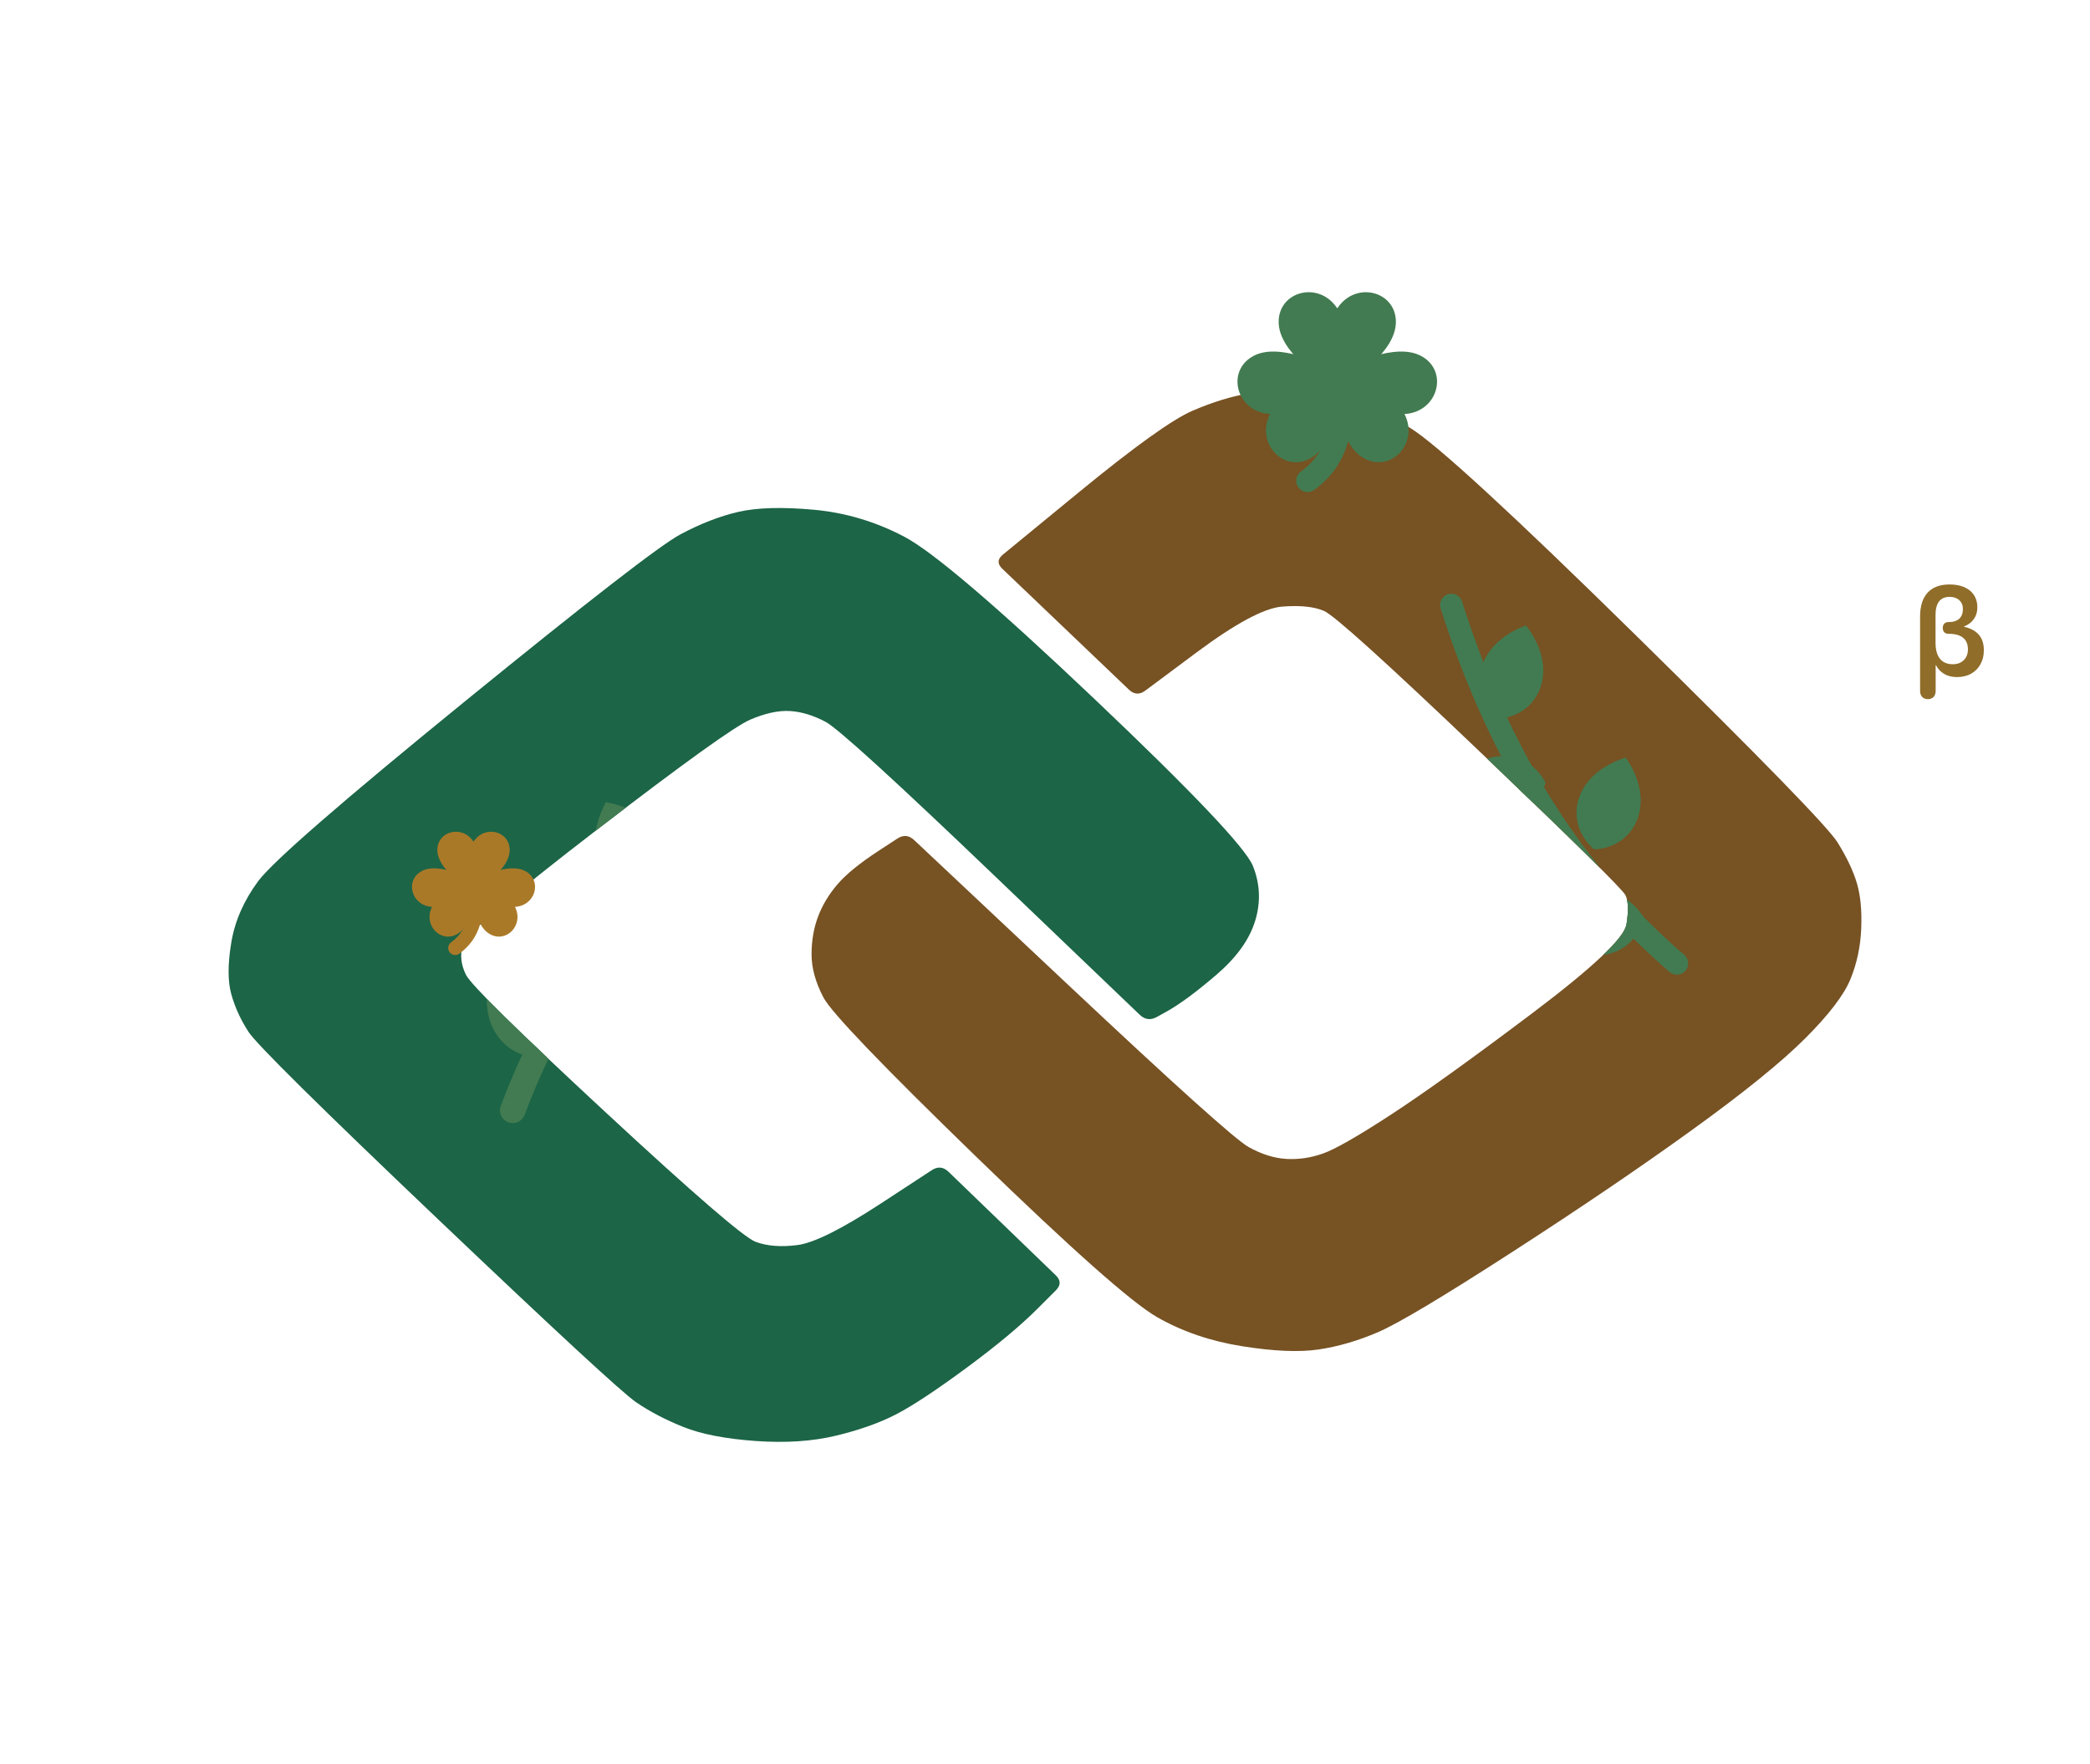
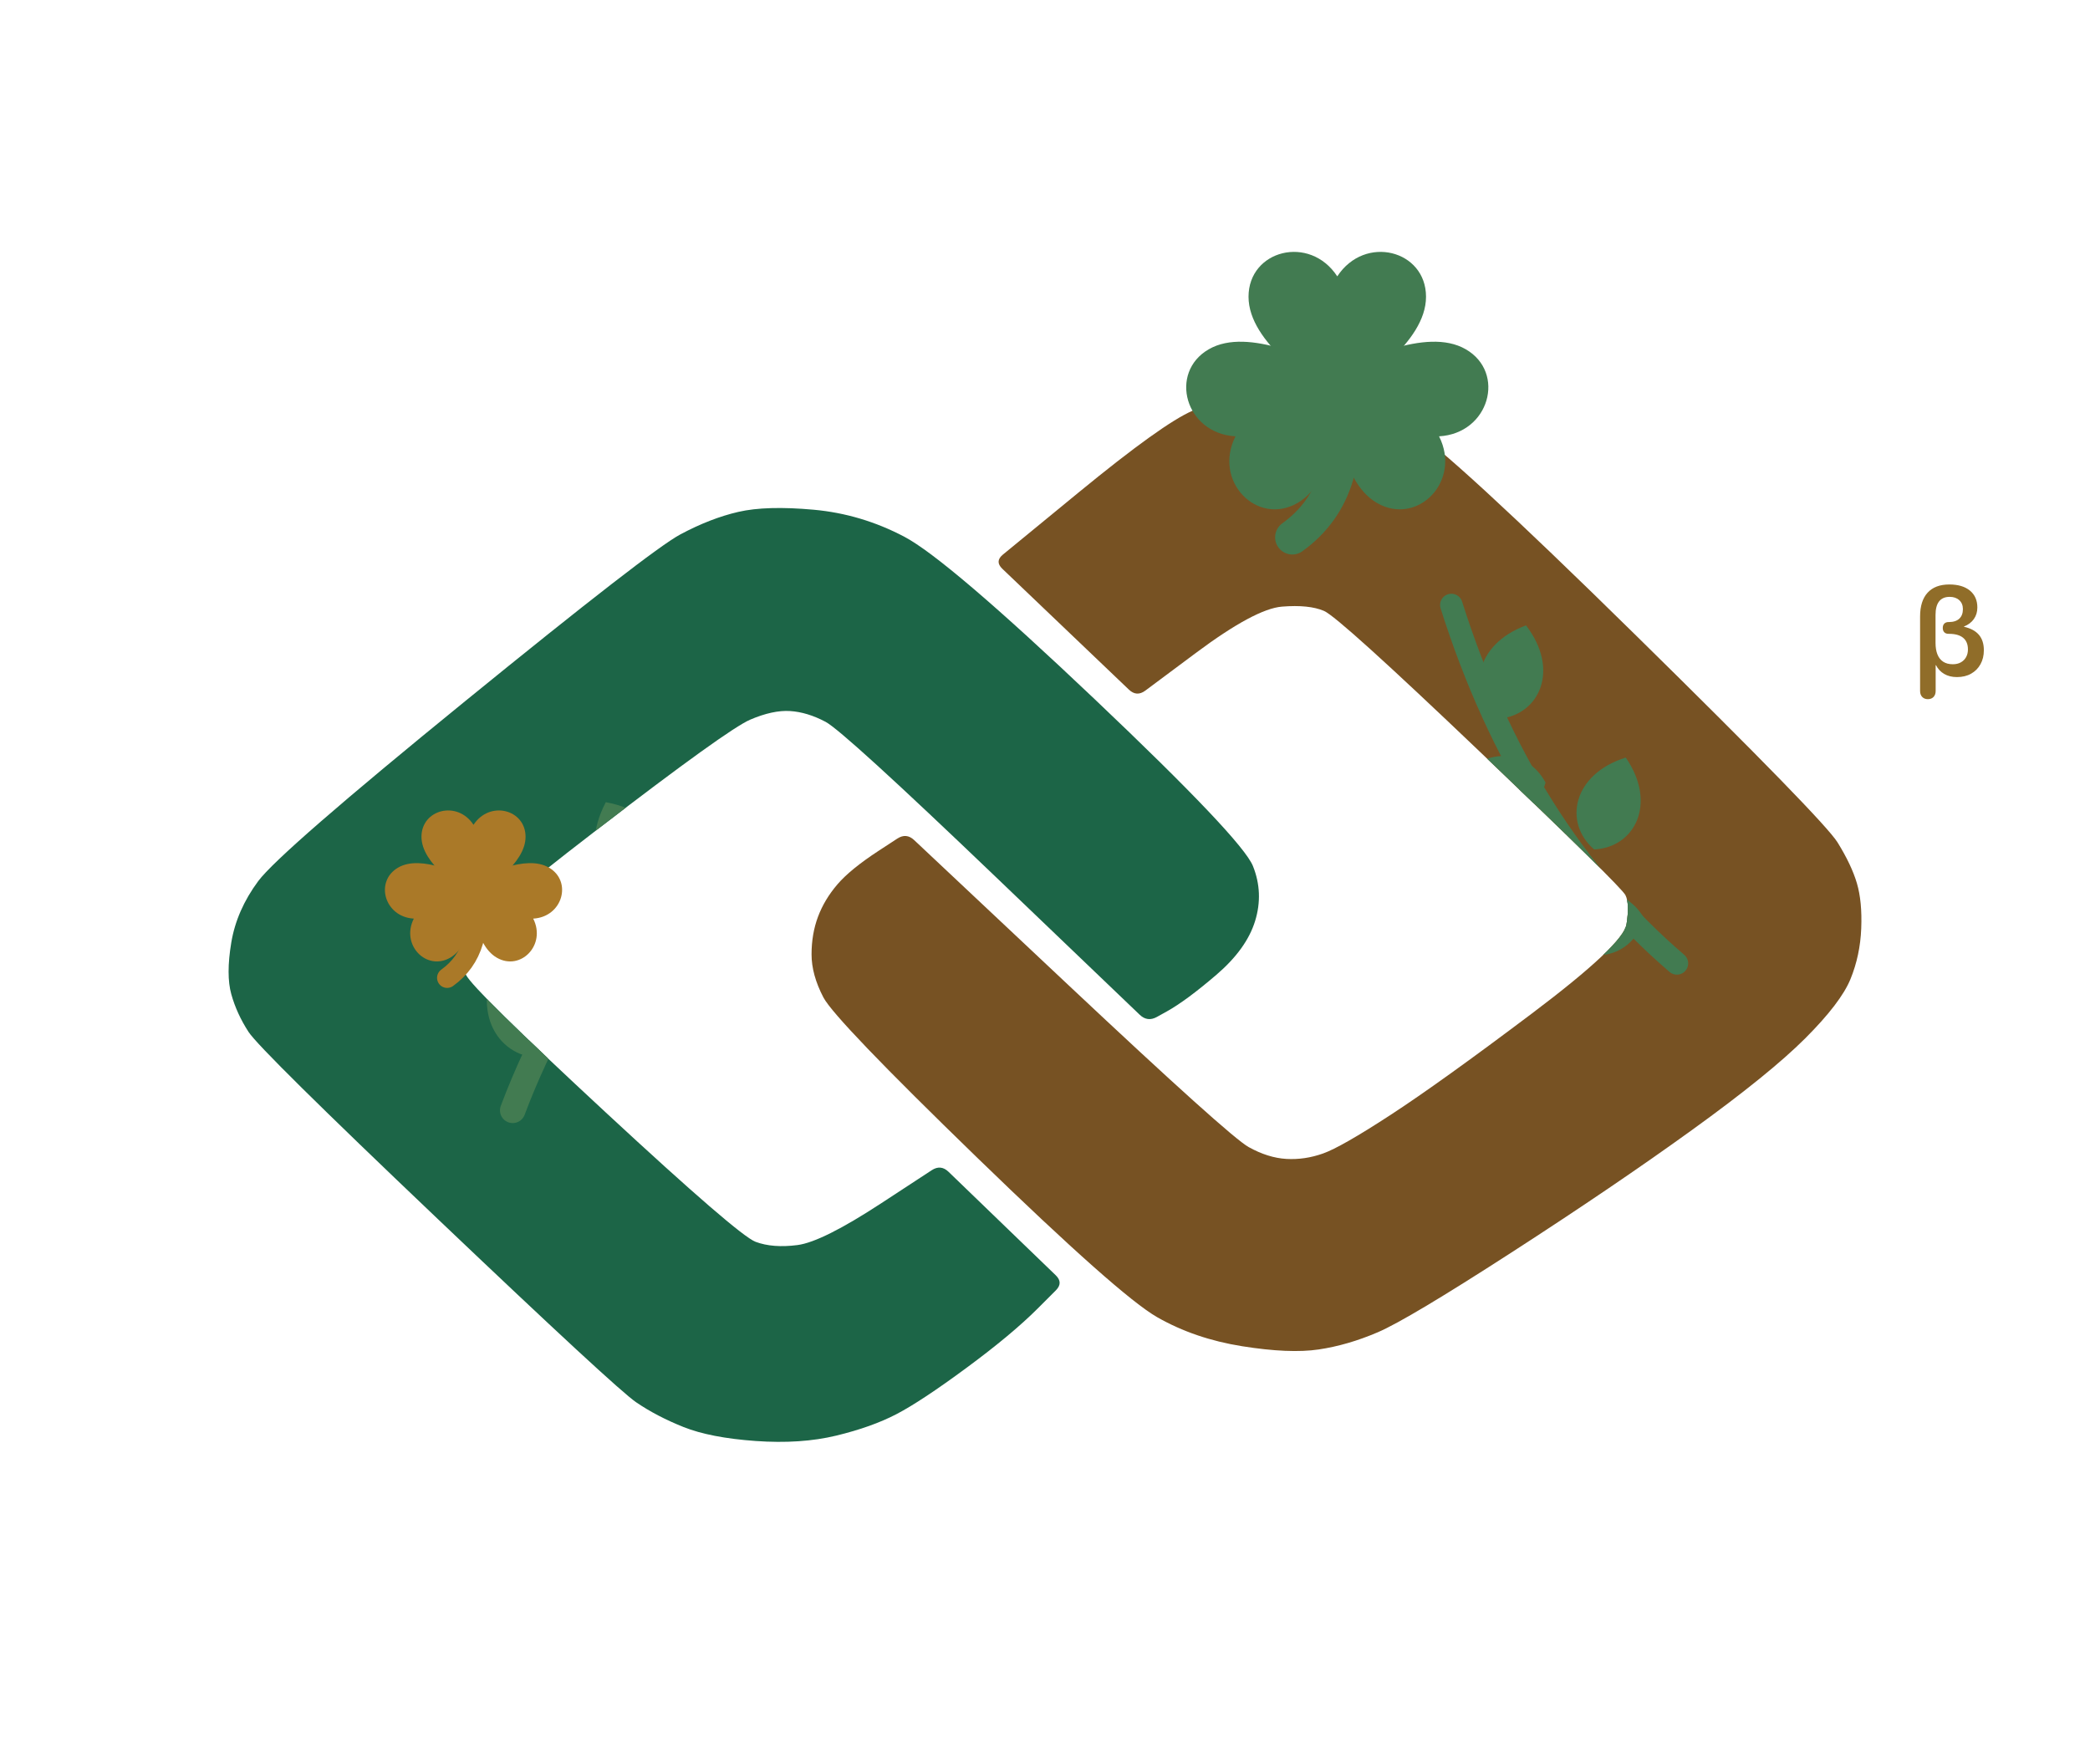
<svg xmlns="http://www.w3.org/2000/svg" width="1280" height="1080" viewBox="-140 -240 1280 1080" role="img" aria-labelledby="title desc">
  <defs>
    <clipPath id="left">
      <path d="M312.200 73.490 Q329.340 69.530 358.350 72.170 Q387.360 74.800 413.740 88.650 Q440.110 102.500 530.440 188.210 Q620.770 273.930 627.360 290.410 Q633.960 306.890 628.680 324.040 Q623.410 341.180 604.950 357.000 Q586.480 372.830 574.620 379.420 L568.510 382.810 Q562.750 386.010 557.990 381.450 L469.780 297.000 Q376.810 207.990 365.600 202.060 Q354.400 196.120 343.850 195.460 Q333.300 194.800 319.450 200.740 Q305.600 206.670 225.820 267.990 Q146.040 329.310 143.410 338.540 Q140.770 347.770 145.380 357.000 Q150.000 366.230 231.100 441.400 Q312.200 516.560 322.750 520.520 Q333.300 524.470 348.460 522.500 Q363.630 520.520 399.890 496.780 L430.640 476.660 Q436.150 473.050 440.900 477.620 L506.570 541.000 Q511.320 545.570 506.650 550.240 L495.490 561.400 Q479.670 577.220 451.980 597.660 Q424.290 618.100 409.120 626.010 Q393.960 633.930 372.200 639.200 Q350.440 644.470 322.750 642.500 Q295.060 640.520 278.570 633.930 Q262.090 627.330 249.560 618.760 Q237.030 610.190 128.240 506.670 Q19.450 403.160 12.200 391.950 Q4.950 380.740 1.650 368.870 Q-1.650 357.000 1.650 337.220 Q4.950 317.440 18.130 299.640 Q31.320 281.840 144.730 189.530 Q258.130 97.220 276.590 87.330 Q295.060 77.440 312.200 73.490 Z" />
    </clipPath>
    <clipPath id="right">
      <path d="M624.730 0.960 Q640.550 -1.680 670.220 2.940 Q699.890 7.550 723.630 22.060 Q747.360 36.560 862.090 149.310 Q976.810 262.060 985.380 275.900 Q993.960 289.750 997.250 300.960 Q1000.550 312.170 999.890 328.650 Q999.230 345.130 993.300 359.640 Q987.360 374.150 965.600 395.900 Q943.850 417.660 896.370 451.950 Q848.900 486.230 785.600 527.110 Q722.310 567.990 703.850 575.900 Q685.380 583.820 667.580 586.450 Q649.780 589.090 620.770 584.470 Q591.760 579.860 568.680 566.670 Q545.600 553.490 458.570 469.090 Q371.540 384.690 364.290 370.850 Q357.030 357.000 357.030 344.470 Q357.030 331.950 360.990 321.400 Q364.950 310.850 372.860 301.620 Q380.770 292.390 397.910 281.180 L409.540 273.580 Q415.060 269.970 419.860 274.480 L513.960 362.940 Q612.860 455.900 624.730 462.500 Q636.590 469.090 647.800 469.750 Q659.010 470.410 670.220 466.450 Q681.430 462.500 711.760 442.720 Q742.090 422.940 798.130 380.740 Q854.180 338.540 856.150 326.010 Q858.130 313.490 855.490 308.210 Q852.860 302.940 766.480 220.520 Q680.110 138.100 670.880 134.140 Q661.650 130.190 645.170 131.510 Q628.680 132.830 592.420 159.860 L561.440 182.950 Q556.150 186.890 551.380 182.340 L473.890 108.360 Q469.120 103.820 474.220 99.640 L520.550 61.620 Q571.980 19.420 590.440 11.510 Q608.900 3.600 624.730 0.960 Z" />
    </clipPath>
    <clipPath id="both">
      <path d="M312.200 73.490 Q329.340 69.530 358.350 72.170 Q387.360 74.800 413.740 88.650 Q440.110 102.500 530.440 188.210 Q620.770 273.930 627.360 290.410 Q633.960 306.890 628.680 324.040 Q623.410 341.180 604.950 357.000 Q586.480 372.830 574.620 379.420 L568.510 382.810 Q562.750 386.010 557.990 381.450 L469.780 297.000 Q376.810 207.990 365.600 202.060 Q354.400 196.120 343.850 195.460 Q333.300 194.800 319.450 200.740 Q305.600 206.670 225.820 267.990 Q146.040 329.310 143.410 338.540 Q140.770 347.770 145.380 357.000 Q150.000 366.230 231.100 441.400 Q312.200 516.560 322.750 520.520 Q333.300 524.470 348.460 522.500 Q363.630 520.520 399.890 496.780 L430.640 476.660 Q436.150 473.050 440.900 477.620 L506.570 541.000 Q511.320 545.570 506.650 550.240 L495.490 561.400 Q479.670 577.220 451.980 597.660 Q424.290 618.100 409.120 626.010 Q393.960 633.930 372.200 639.200 Q350.440 644.470 322.750 642.500 Q295.060 640.520 278.570 633.930 Q262.090 627.330 249.560 618.760 Q237.030 610.190 128.240 506.670 Q19.450 403.160 12.200 391.950 Q4.950 380.740 1.650 368.870 Q-1.650 357.000 1.650 337.220 Q4.950 317.440 18.130 299.640 Q31.320 281.840 144.730 189.530 Q258.130 97.220 276.590 87.330 Q295.060 77.440 312.200 73.490 Z M624.730 0.960 Q640.550 -1.680 670.220 2.940 Q699.890 7.550 723.630 22.060 Q747.360 36.560 862.090 149.310 Q976.810 262.060 985.380 275.900 Q993.960 289.750 997.250 300.960 Q1000.550 312.170 999.890 328.650 Q999.230 345.130 993.300 359.640 Q987.360 374.150 965.600 395.900 Q943.850 417.660 896.370 451.950 Q848.900 486.230 785.600 527.110 Q722.310 567.990 703.850 575.900 Q685.380 583.820 667.580 586.450 Q649.780 589.090 620.770 584.470 Q591.760 579.860 568.680 566.670 Q545.600 553.490 458.570 469.090 Q371.540 384.690 364.290 370.850 Q357.030 357.000 357.030 344.470 Q357.030 331.950 360.990 321.400 Q364.950 310.850 372.860 301.620 Q380.770 292.390 397.910 281.180 L409.540 273.580 Q415.060 269.970 419.860 274.480 L513.960 362.940 Q612.860 455.900 624.730 462.500 Q636.590 469.090 647.800 469.750 Q659.010 470.410 670.220 466.450 Q681.430 462.500 711.760 442.720 Q742.090 422.940 798.130 380.740 Q854.180 338.540 856.150 326.010 Q858.130 313.490 855.490 308.210 Q852.860 302.940 766.480 220.520 Q680.110 138.100 670.880 134.140 Q661.650 130.190 645.170 131.510 Q628.680 132.830 592.420 159.860 L561.440 182.950 Q556.150 186.890 551.380 182.340 L473.890 108.360 Q469.120 103.820 474.220 99.640 L520.550 61.620 Q571.980 19.420 590.440 11.510 Q608.900 3.600 624.730 0.960 Z" />
    </clipPath>
  </defs>
  <g id="supporting-art" />
  <g id="native-links">
    <path d="M312.200 73.490 Q329.340 69.530 358.350 72.170 Q387.360 74.800 413.740 88.650 Q440.110 102.500 530.440 188.210 Q620.770 273.930 627.360 290.410 Q633.960 306.890 628.680 324.040 Q623.410 341.180 604.950 357.000 Q586.480 372.830 574.620 379.420 L568.510 382.810 Q562.750 386.010 557.990 381.450 L469.780 297.000 Q376.810 207.990 365.600 202.060 Q354.400 196.120 343.850 195.460 Q333.300 194.800 319.450 200.740 Q305.600 206.670 225.820 267.990 Q146.040 329.310 143.410 338.540 Q140.770 347.770 145.380 357.000 Q150.000 366.230 231.100 441.400 Q312.200 516.560 322.750 520.520 Q333.300 524.470 348.460 522.500 Q363.630 520.520 399.890 496.780 L430.640 476.660 Q436.150 473.050 440.900 477.620 L506.570 541.000 Q511.320 545.570 506.650 550.240 L495.490 561.400 Q479.670 577.220 451.980 597.660 Q424.290 618.100 409.120 626.010 Q393.960 633.930 372.200 639.200 Q350.440 644.470 322.750 642.500 Q295.060 640.520 278.570 633.930 Q262.090 627.330 249.560 618.760 Q237.030 610.190 128.240 506.670 Q19.450 403.160 12.200 391.950 Q4.950 380.740 1.650 368.870 Q-1.650 357.000 1.650 337.220 Q4.950 317.440 18.130 299.640 Q31.320 281.840 144.730 189.530 Q258.130 97.220 276.590 87.330 Q295.060 77.440 312.200 73.490 Z" fill="#1C6547" id="left-link" />
    <path d="M624.730 0.960 Q640.550 -1.680 670.220 2.940 Q699.890 7.550 723.630 22.060 Q747.360 36.560 862.090 149.310 Q976.810 262.060 985.380 275.900 Q993.960 289.750 997.250 300.960 Q1000.550 312.170 999.890 328.650 Q999.230 345.130 993.300 359.640 Q987.360 374.150 965.600 395.900 Q943.850 417.660 896.370 451.950 Q848.900 486.230 785.600 527.110 Q722.310 567.990 703.850 575.900 Q685.380 583.820 667.580 586.450 Q649.780 589.090 620.770 584.470 Q591.760 579.860 568.680 566.670 Q545.600 553.490 458.570 469.090 Q371.540 384.690 364.290 370.850 Q357.030 357.000 357.030 344.470 Q357.030 331.950 360.990 321.400 Q364.950 310.850 372.860 301.620 Q380.770 292.390 397.910 281.180 L409.540 273.580 Q415.060 269.970 419.860 274.480 L513.960 362.940 Q612.860 455.900 624.730 462.500 Q636.590 469.090 647.800 469.750 Q659.010 470.410 670.220 466.450 Q681.430 462.500 711.760 442.720 Q742.090 422.940 798.130 380.740 Q854.180 338.540 856.150 326.010 Q858.130 313.490 855.490 308.210 Q852.860 302.940 766.480 220.520 Q680.110 138.100 670.880 134.140 Q661.650 130.190 645.170 131.510 Q628.680 132.830 592.420 159.860 L561.440 182.950 Q556.150 186.890 551.380 182.340 L473.890 108.360 Q469.120 103.820 474.220 99.640 L520.550 61.620 Q571.980 19.420 590.440 11.510 Q608.900 3.600 624.730 0.960 Z" fill="#775223" id="right-link" />
  </g>
  <g id="integrated-details">
    <g clip-path="url(#both)">
      <g transform="translate(174 440) rotate(34) scale(1.3)">
        <path d="M0 0 Q-25 -105 15 -225" fill="none" stroke="#427B51" stroke-width="12" stroke-linecap="round" stroke-linejoin="round" />
        <g transform="translate(0 -30) rotate(-62) scale(0.45)">
          <path d="M0 0 C-45 -18 -53 -76 0 -115 C53 -76 45 -18 0 0Z" fill="#427B51" />
        </g>
        <g transform="translate(0 -75) rotate(55) scale(0.45)">
          <path d="M0 0 C-45 -18 -53 -76 0 -115 C53 -76 45 -18 0 0Z" fill="#427B51" />
        </g>
        <g transform="translate(0 -119) rotate(-60) scale(0.45)">
          <path d="M0 0 C-45 -18 -53 -76 0 -115 C53 -76 45 -18 0 0Z" fill="#427B51" />
        </g>
        <g transform="translate(0 -161) rotate(52) scale(0.45)">
          <path d="M0 0 C-45 -18 -53 -76 0 -115 C53 -76 45 -18 0 0Z" fill="#427B51" />
        </g>
      </g>
      <g transform="translate(887 350) rotate(-36) scale(1.15)">
        <path d="M0 0 Q-25 -105 15 -225" fill="none" stroke="#427B51" stroke-width="12" stroke-linecap="round" stroke-linejoin="round" />
        <g transform="translate(0 -30) rotate(-62) scale(0.45)">
          <path d="M0 0 C-45 -18 -53 -76 0 -115 C53 -76 45 -18 0 0Z" fill="#427B51" />
        </g>
        <g transform="translate(0 -75) rotate(55) scale(0.45)">
          <path d="M0 0 C-45 -18 -53 -76 0 -115 C53 -76 45 -18 0 0Z" fill="#427B51" />
        </g>
        <g transform="translate(0 -119) rotate(-60) scale(0.45)">
          <path d="M0 0 C-45 -18 -53 -76 0 -115 C53 -76 45 -18 0 0Z" fill="#427B51" />
        </g>
        <g transform="translate(0 -161) rotate(52) scale(0.45)">
          <path d="M0 0 C-45 -18 -53 -76 0 -115 C53 -76 45 -18 0 0Z" fill="#427B51" />
        </g>
      </g>
    </g>
  </g>
  <g id="overhanging-details">
-     <g transform="translate(679 -13) rotate(0) scale(1.07)">
+     <g transform="translate(679 -13) rotate(0) scale(1.62)">
      <g transform="translate(0 -12) rotate(0) scale(0.55)">
        <path d="M0 46 C-16 30 -61 3 -61 -29 C-61 -61 -19 -72 0 -43 C19 -72 61 -61 61 -29 C61 3 16 30 0 46Z" fill="#427B51" />
      </g>
      <g transform="translate(-18 13) rotate(-120) scale(0.55)">
        <path d="M0 46 C-16 30 -61 3 -61 -29 C-61 -61 -19 -72 0 -43 C19 -72 61 -61 61 -29 C61 3 16 30 0 46Z" fill="#427B51" />
      </g>
      <g transform="translate(18 13) rotate(120) scale(0.55)">
        <path d="M0 46 C-16 30 -61 3 -61 -29 C-61 -61 -19 -72 0 -43 C19 -72 61 -61 61 -29 C61 3 16 30 0 46Z" fill="#427B51" />
      </g>
      <path d="M0 5 Q8 45 -17 63" fill="none" stroke="#427B51" stroke-width="13" stroke-linecap="round" stroke-linejoin="round" />
    </g>
-     <g transform="translate(150 299) rotate(0) scale(0.66)">
+     <g transform="translate(150 299) rotate(0) scale(0.95)">
      <g transform="translate(0 -12) rotate(0) scale(0.55)">
        <path d="M0 46 C-16 30 -61 3 -61 -29 C-61 -61 -19 -72 0 -43 C19 -72 61 -61 61 -29 C61 3 16 30 0 46Z" fill="#AA7928" />
      </g>
      <g transform="translate(-18 13) rotate(-120) scale(0.55)">
        <path d="M0 46 C-16 30 -61 3 -61 -29 C-61 -61 -19 -72 0 -43 C19 -72 61 -61 61 -29 C61 3 16 30 0 46Z" fill="#AA7928" />
      </g>
      <g transform="translate(18 13) rotate(120) scale(0.55)">
        <path d="M0 46 C-16 30 -61 3 -61 -29 C-61 -61 -19 -72 0 -43 C19 -72 61 -61 61 -29 C61 3 16 30 0 46Z" fill="#AA7928" />
      </g>
      <path d="M0 5 Q8 45 -17 63" fill="none" stroke="#AA7928" stroke-width="13" stroke-linecap="round" stroke-linejoin="round" />
    </g>
  </g>
  <g id="channel-beta">
    <g transform="translate(1032 174) rotate(0) scale(.7 -.7)">
      <path d="M37.876 -0.949 Q31.406 -0.949 26.713 1.809 Q22.019 4.566 19.536 9.475 L19.248 9.475 L19.248 -13.106 Q19.248 -16.392 17.404 -18.327 Q15.559 -20.262 12.438 -20.262 Q9.334 -20.262 7.481 -18.327 Q5.629 -16.392 5.629 -13.106 L5.629 52.066 Q5.629 65.682 12.189 72.878 Q18.750 80.073 31.243 80.073 Q42.707 80.073 49.217 74.723 Q55.727 69.374 55.727 59.926 Q55.727 54.165 52.682 49.840 Q49.637 45.515 44.019 43.290 L44.019 43.077 Q52.774 41.108 57.095 36.027 Q61.415 30.945 61.415 22.542 Q61.415 15.601 58.469 10.293 Q55.523 4.984 50.245 2.017 Q44.966 -0.949 37.876 -0.949 Z M34.246 10.290 Q38.380 10.290 41.337 11.963 Q44.294 13.636 45.892 16.548 Q47.489 19.460 47.489 23.224 Q47.489 29.982 43.278 33.437 Q39.067 36.893 30.954 36.893 Q30.842 36.893 30.731 36.893 Q30.619 36.893 30.507 36.893 Q28.103 36.893 26.787 38.273 Q25.471 39.654 25.471 42.015 Q25.471 44.498 26.813 45.836 Q28.156 47.175 30.368 47.193 Q30.516 47.193 30.647 47.193 Q30.778 47.193 30.927 47.193 Q36.802 47.227 39.944 50.173 Q43.086 53.119 43.086 58.521 Q43.086 63.433 39.908 66.335 Q36.729 69.236 31.514 69.236 Q25.349 69.236 22.244 65.262 Q19.139 61.288 19.139 53.387 L19.139 28.947 Q19.139 23.070 20.802 18.891 Q22.465 14.712 25.833 12.501 Q29.202 10.290 34.246 10.290 Z" fill="#906D29" fill-rule="evenodd" />
    </g>
  </g>
</svg>
